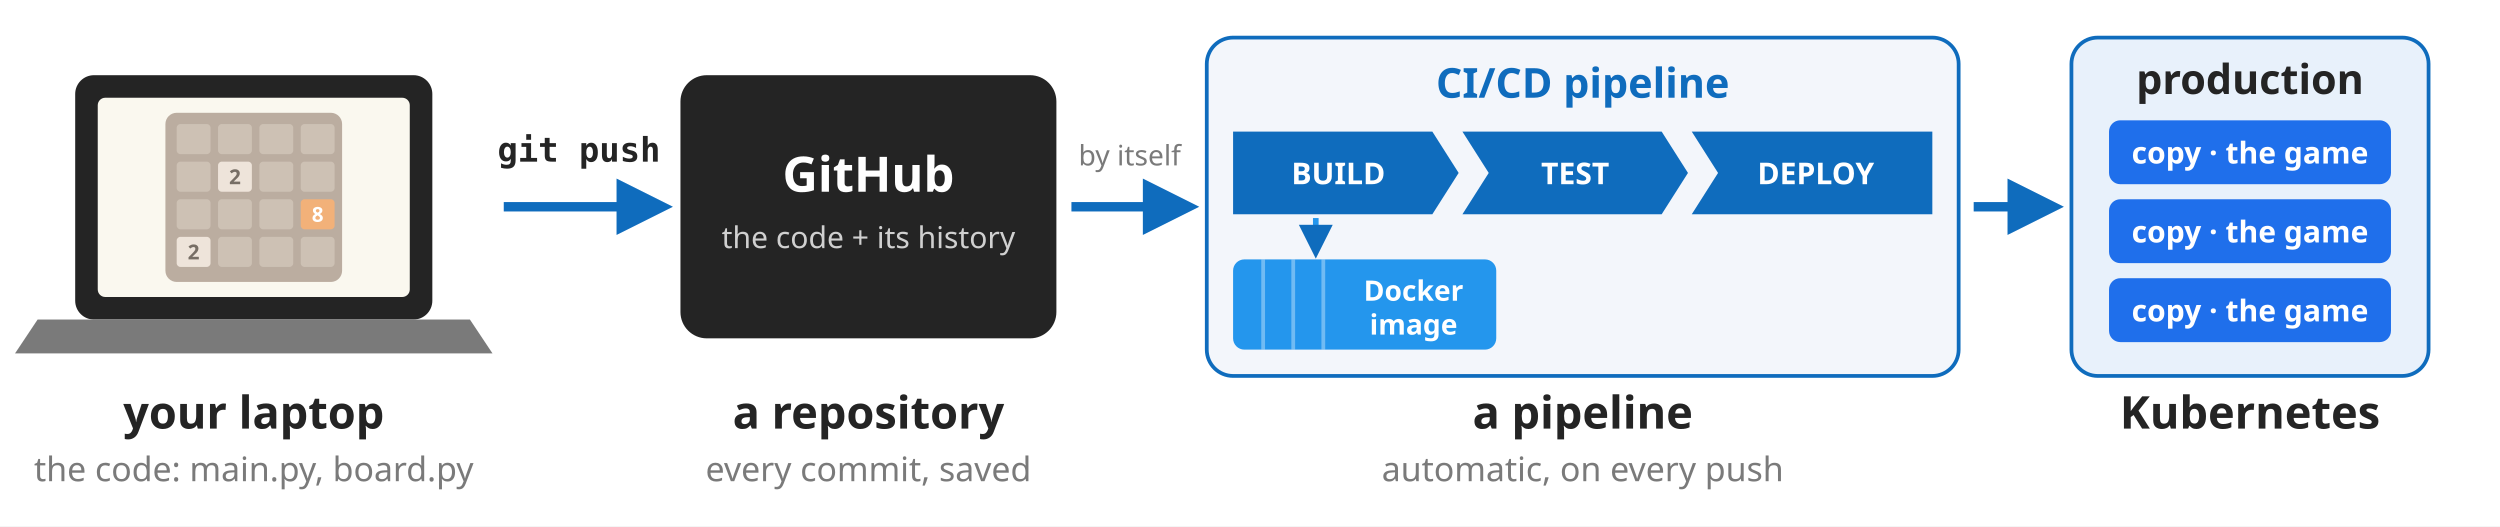
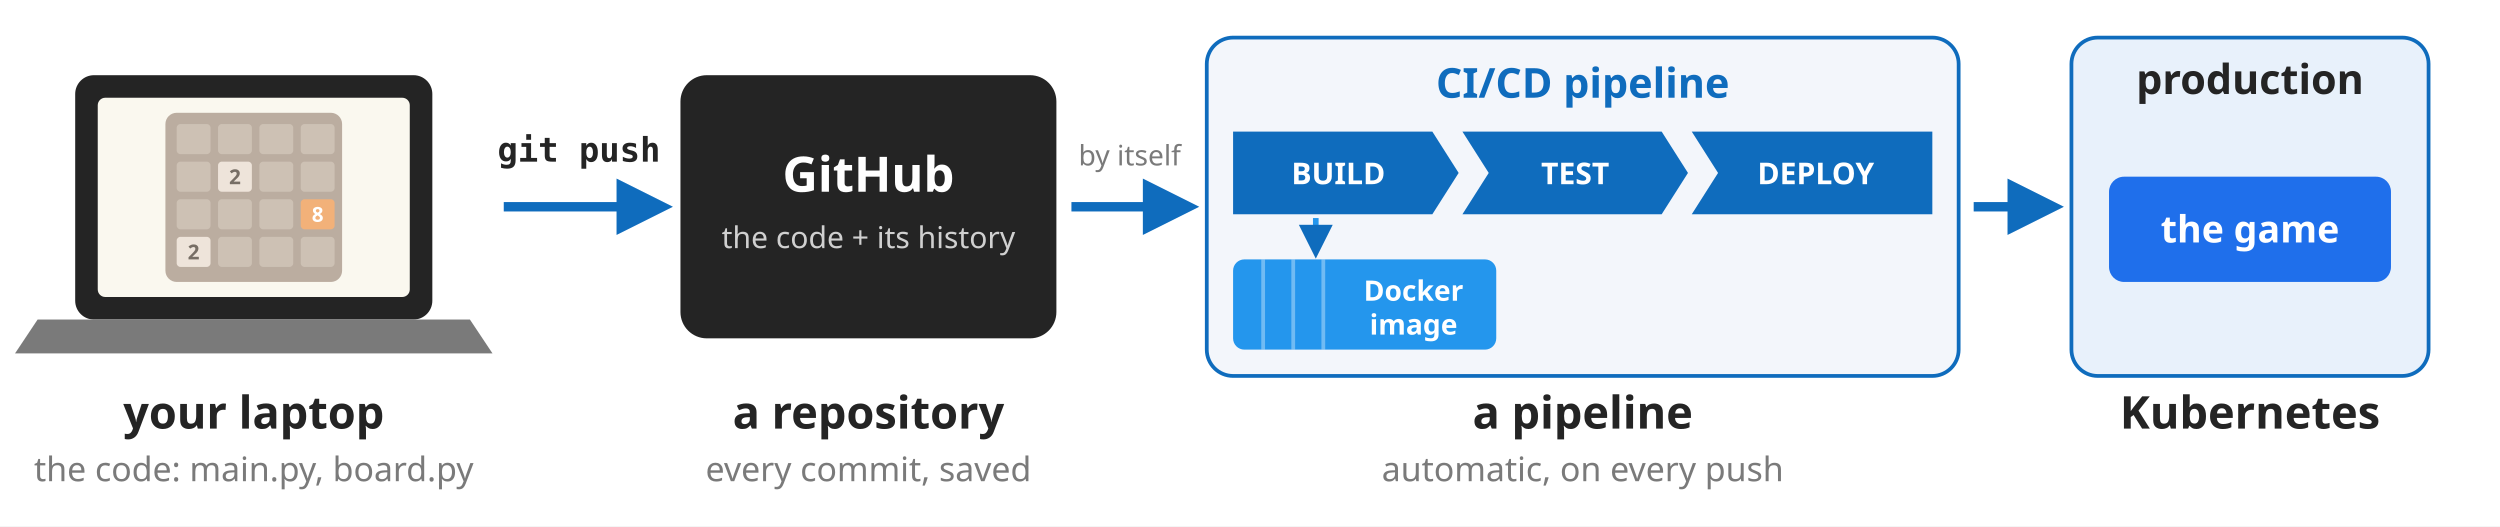
<svg xmlns="http://www.w3.org/2000/svg" viewBox="0 70 1330 280" width="1330" height="280" font-family="Segoe UI, Calibri, Carlito, sans-serif">
  <defs>
    <marker id="a" viewBox="0 0 10 10" refX="8" refY="5" markerWidth="6" markerHeight="6" orient="auto-start-reverse">
      <path d="M0 0 L10 5 L0 10 z" fill="#0f6cbd" />
    </marker>
  </defs>
  <rect width="1330" height="350" fill="#ffffff" />
  <rect x="40" y="110" width="190" height="130" rx="10" fill="#242424" />
  <rect x="52" y="122" width="166" height="106" rx="4" fill="#faf8ef" />
  <rect x="88" y="130" width="94" height="90" rx="6" fill="#bbada0" />
  <g fill="#cdc1b4">
    <rect x="94" y="136" width="18" height="16" rx="2" />
    <rect x="116" y="136" width="18" height="16" rx="2" />
    <rect x="138" y="136" width="18" height="16" rx="2" />
    <rect x="160" y="136" width="18" height="16" rx="2" />
    <rect x="94" y="156" width="18" height="16" rx="2" />
    <rect x="138" y="156" width="18" height="16" rx="2" />
    <rect x="160" y="156" width="18" height="16" rx="2" />
    <rect x="94" y="176" width="18" height="16" rx="2" />
    <rect x="116" y="176" width="18" height="16" rx="2" />
    <rect x="138" y="176" width="18" height="16" rx="2" />
    <rect x="116" y="196" width="18" height="16" rx="2" />
    <rect x="138" y="196" width="18" height="16" rx="2" />
    <rect x="160" y="196" width="18" height="16" rx="2" />
  </g>
  <rect x="116" y="156" width="18" height="16" rx="2" fill="#eee4da" />
  <text x="125" y="168" text-anchor="middle" font-size="11" font-weight="700" fill="#776e65">2</text>
  <rect x="160" y="176" width="18" height="16" rx="2" fill="#f2b179" />
  <text x="169" y="188" text-anchor="middle" font-size="11" font-weight="700" fill="#ffffff">8</text>
  <rect x="94" y="196" width="18" height="16" rx="2" fill="#eee4da" />
  <text x="103" y="208" text-anchor="middle" font-size="11" font-weight="700" fill="#776e65">2</text>
  <path d="M20 240 L250 240 L262 258 L8 258 Z" fill="#7a7a7a" />
  <text x="135" y="298" text-anchor="middle" font-size="24" font-weight="700" fill="#242424">your laptop</text>
  <text x="135" y="326" text-anchor="middle" font-size="18" fill="#7a7a7a">the code: main.py, board.py</text>
  <path d="M268 180 L352 180" stroke="#0f6cbd" stroke-width="5" marker-end="url(#a)" />
  <text x="308" y="156" text-anchor="middle" font-size="18" font-family="Consolas, monospace" font-weight="700" fill="#242424">git push</text>
  <rect x="362" y="110" width="200" height="140" rx="14" fill="#242424" />
  <text x="462" y="172" text-anchor="middle" font-size="26" font-weight="700" fill="#ffffff">GitHub</text>
  <text x="462" y="202" text-anchor="middle" font-size="16" fill="#d0d0d0">the code + its history</text>
  <text x="462" y="298" text-anchor="middle" font-size="24" font-weight="700" fill="#242424">a repository</text>
  <text x="462" y="326" text-anchor="middle" font-size="18" fill="#7a7a7a">every commit, saved</text>
  <path d="M570 180 L632 180" stroke="#0f6cbd" stroke-width="5" marker-end="url(#a)" />
  <text x="601" y="158" text-anchor="middle" font-size="15" fill="#7a7a7a">by itself</text>
  <rect x="642" y="90" width="400" height="180" rx="14" fill="#f3f6fb" stroke="#0f6cbd" stroke-width="2" />
  <text x="842" y="122" text-anchor="middle" font-size="22" font-weight="700" fill="#0f6cbd">CI/CD pipeline</text>
  <g font-size="16" font-weight="700" fill="#ffffff" text-anchor="middle">
    <path d="M656 140 L762 140 L776 162 L762 184 L656 184 Z" fill="#0f6cbd" />
    <text x="712" y="168">BUILD</text>
    <path d="M778 140 L884 140 L898 162 L884 184 L778 184 L792 162 Z" fill="#0f6cbd" />
    <text x="838" y="168">TEST</text>
    <path d="M900 140 L1028 140 L1028 184 L900 184 L914 162 Z" fill="#0f6cbd" />
    <text x="966" y="168">DEPLOY</text>
  </g>
  <path d="M700 186 L700 204" stroke="#2496ed" stroke-width="3" marker-end="url(#a)" />
  <rect x="656" y="208" width="140" height="48" rx="6" fill="#2496ed" />
  <path d="M672 208 L672 256 M688 208 L688 256 M704 208 L704 256" stroke="#ffffff" stroke-opacity="0.35" stroke-width="2" />
  <text x="752" y="230" text-anchor="middle" font-size="15" font-weight="700" fill="#ffffff">Docker</text>
  <text x="752" y="248" text-anchor="middle" font-size="15" font-weight="700" fill="#ffffff">image</text>
  <text x="842" y="298" text-anchor="middle" font-size="24" font-weight="700" fill="#242424">a pipeline</text>
  <text x="842" y="326" text-anchor="middle" font-size="18" fill="#7a7a7a">automatic, on every push</text>
  <path d="M1050 180 L1092 180" stroke="#0f6cbd" stroke-width="5" marker-end="url(#a)" />
  <rect x="1102" y="90" width="190" height="180" rx="14" fill="#e8f1fb" stroke="#0f6cbd" stroke-width="2" />
  <text x="1197" y="120" text-anchor="middle" font-size="22" font-weight="700" fill="#242424">production</text>
-   <rect x="1122" y="134" width="150" height="34" rx="6" fill="#1f6feb" />
-   <text x="1197" y="157" text-anchor="middle" font-size="16" font-weight="700" fill="#ffffff">copy · the game</text>
-   <rect x="1122" y="176" width="150" height="34" rx="6" fill="#1f6feb" />
-   <text x="1197" y="199" text-anchor="middle" font-size="16" font-weight="700" fill="#ffffff">copy · the game</text>
-   <rect x="1122" y="218" width="150" height="34" rx="6" fill="#1f6feb" />
-   <text x="1197" y="241" text-anchor="middle" font-size="16" font-weight="700" fill="#ffffff">copy · the game</text>
+   <rect x="1122" y="164" width="150" height="56" rx="8" fill="#1f6feb" />
+   <text x="1197" y="199" text-anchor="middle" font-size="20" font-weight="700" fill="#ffffff">the game</text>
  <text x="1197" y="298" text-anchor="middle" font-size="24" font-weight="700" fill="#242424">Kubernetes</text>
</svg>
